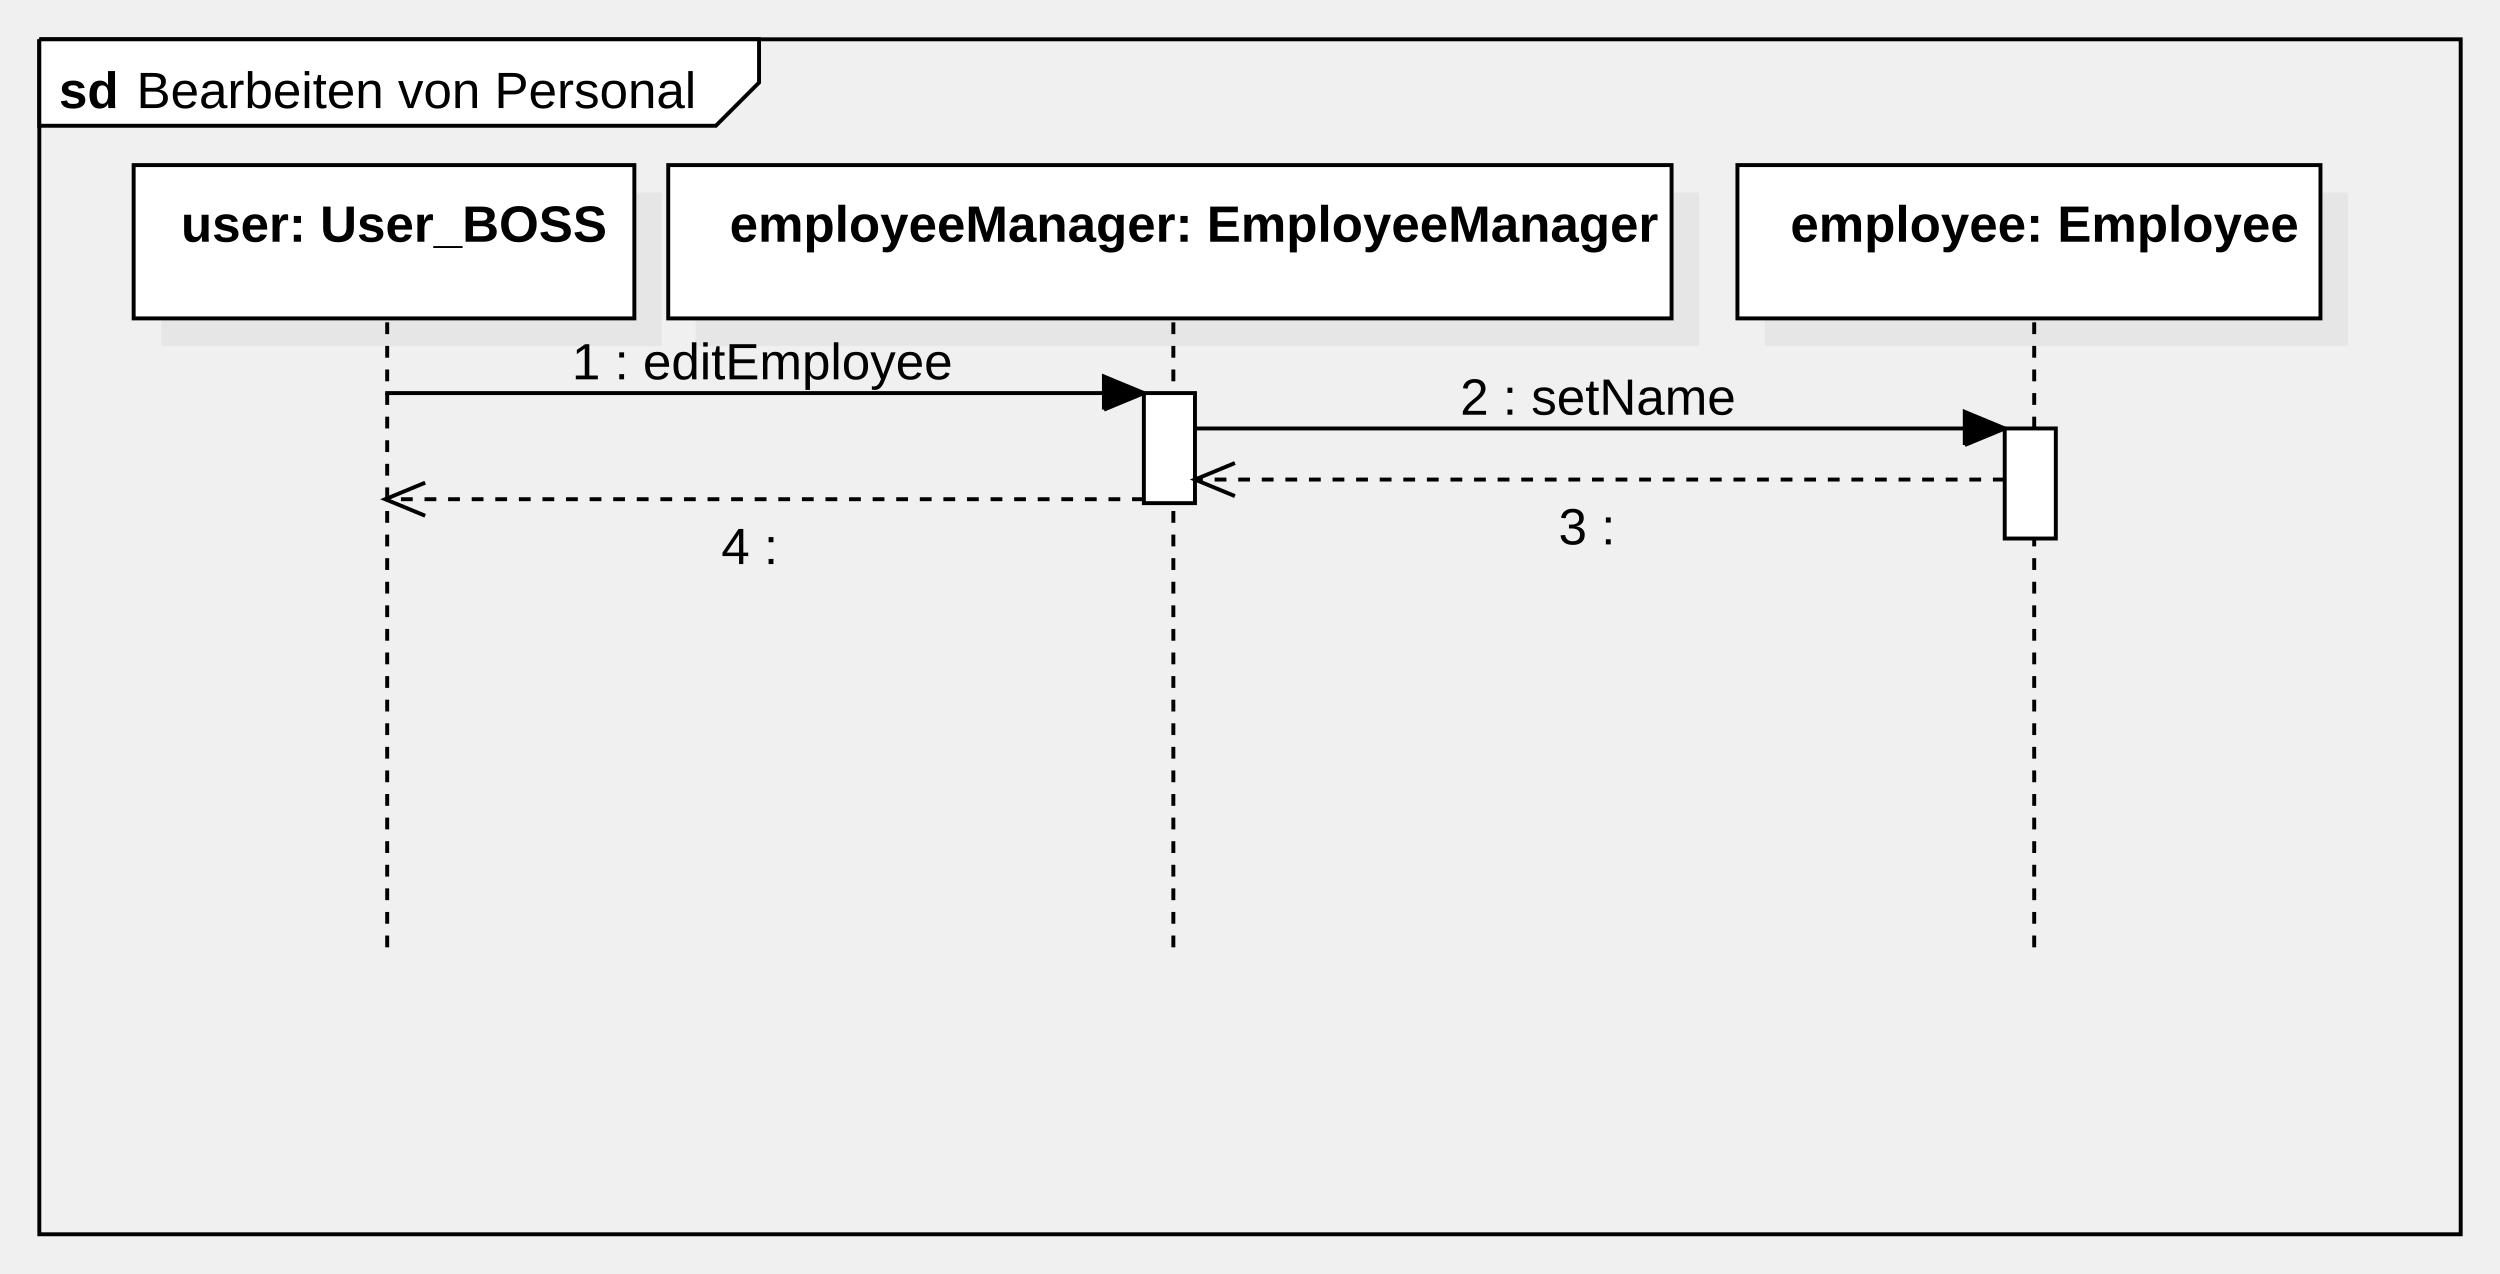
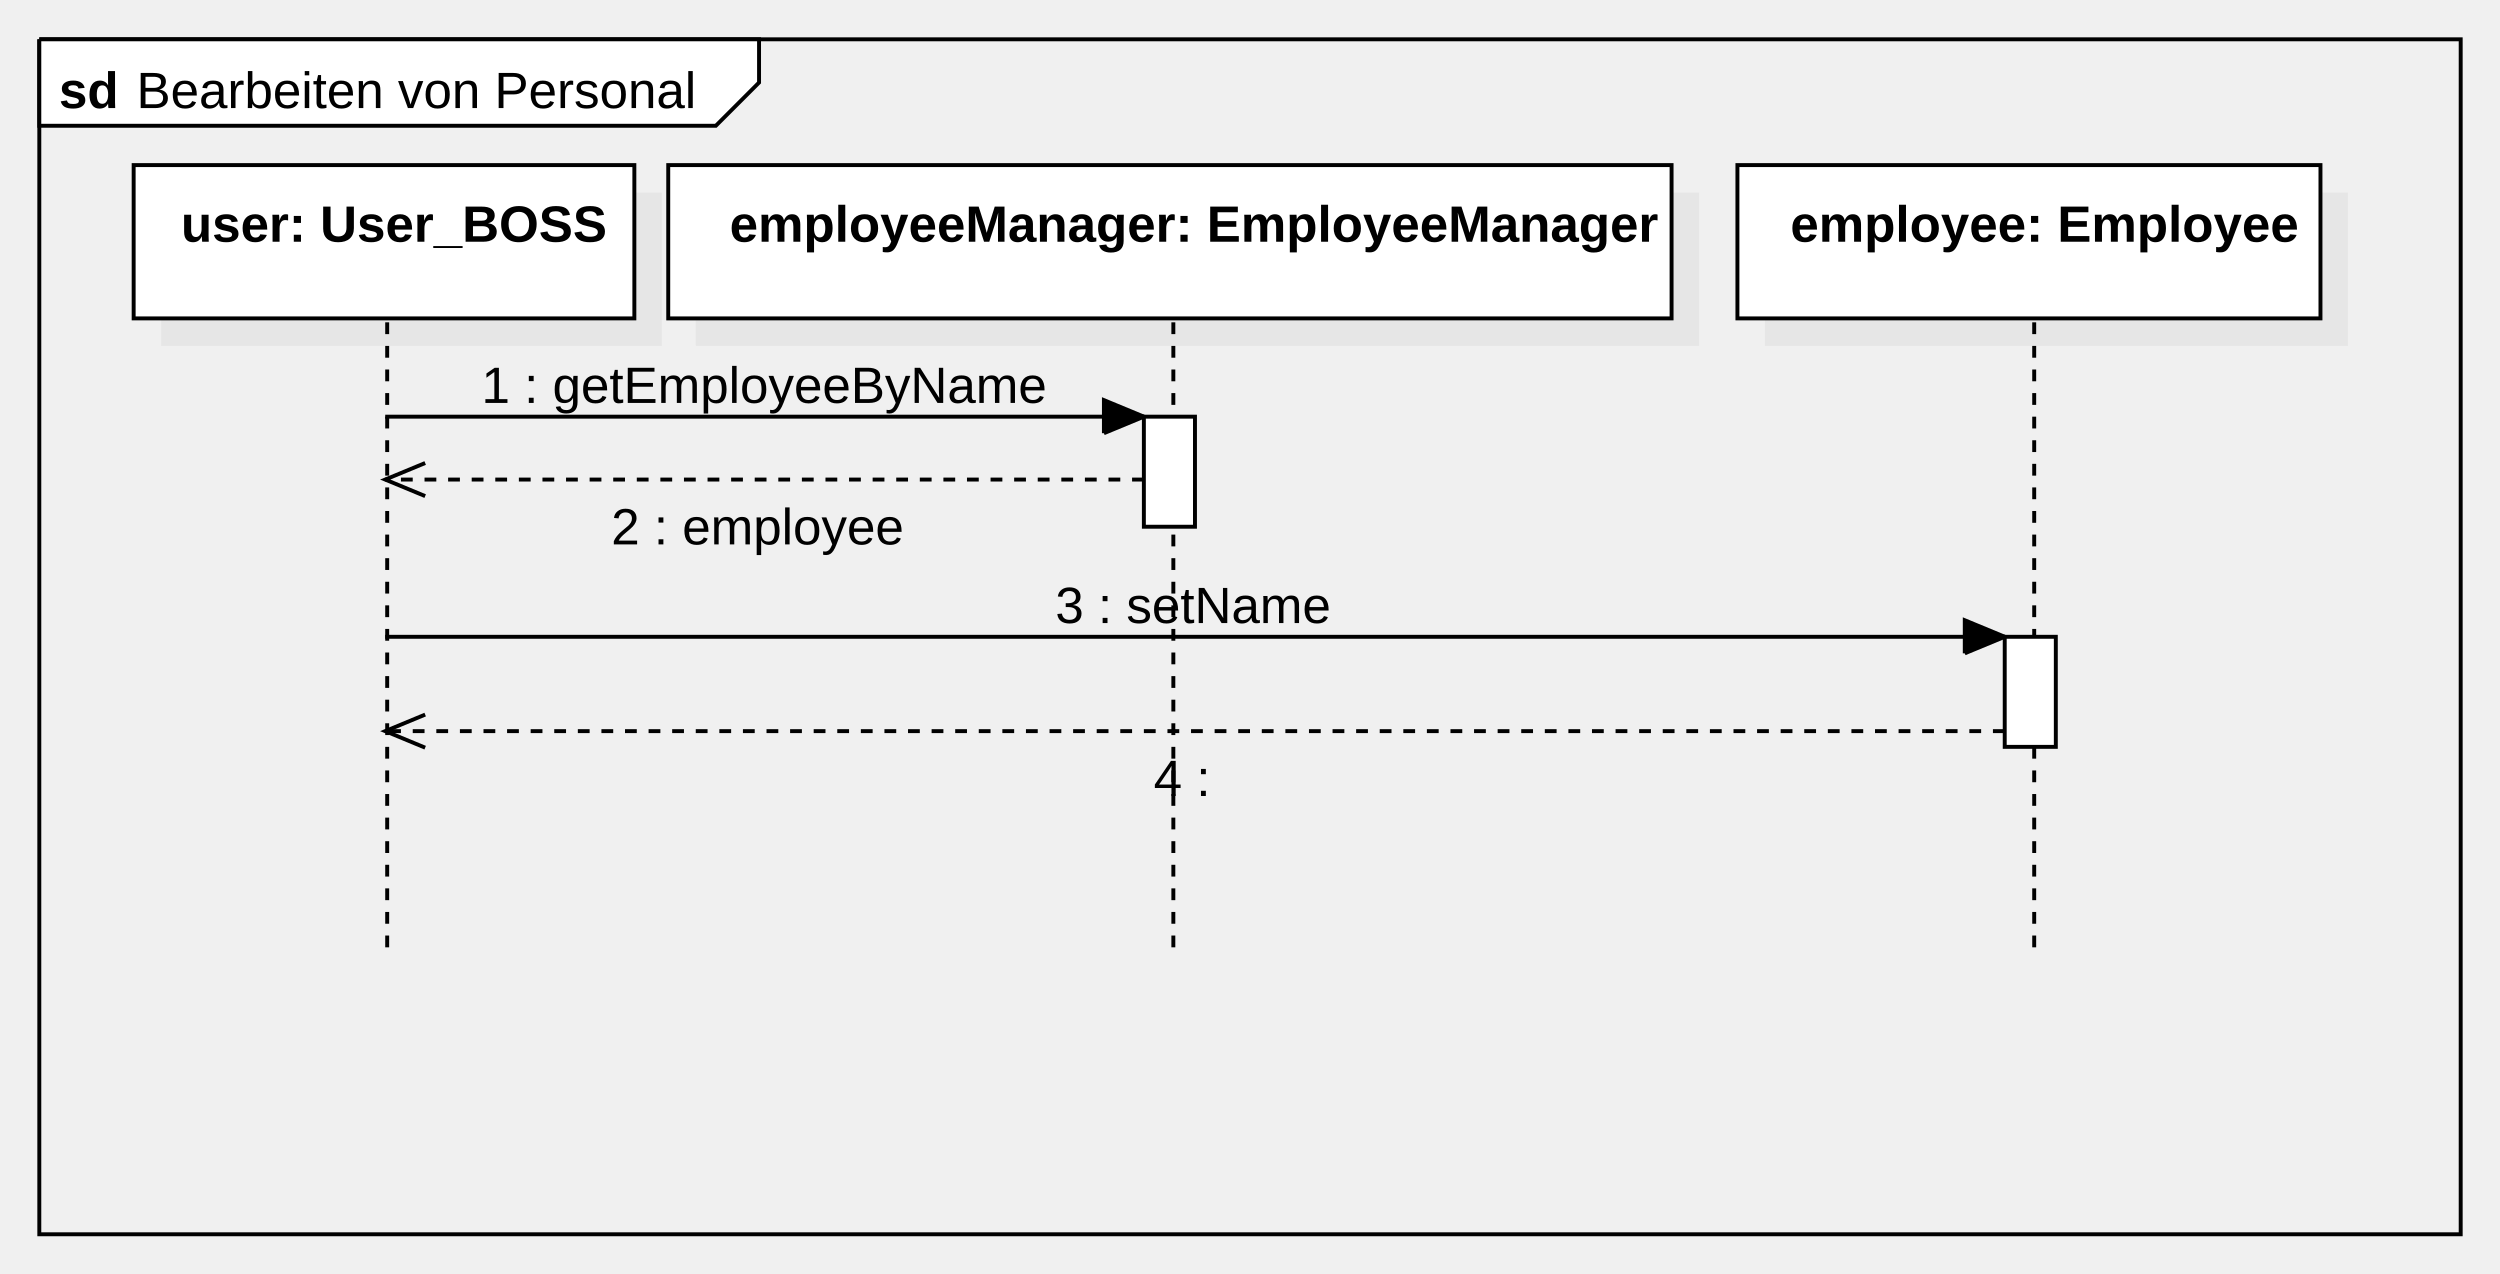
<svg xmlns="http://www.w3.org/2000/svg" version="1.1" width="636" height="324">
  <defs />
  <g>
    <g transform="translate(2,2) scale(1,1)">
      <path fill="none" stroke="#000000" d="M 8 8 L 624 8 L 624 312 L 8 312 L 8 8" stroke-miterlimit="10" />
    </g>
    <g transform="translate(2,2) scale(1,1)">
      <path fill="#ffffff" stroke="none" d="M 8 8 L 8 30 L 180.102 30 L 191.102 19 L 191.102 8 L 8 8" />
    </g>
    <g transform="translate(2,2) scale(1,1)">
      <path fill="none" stroke="#000000" d="M 8 8 L 8 30 L 180.102 30 L 191.102 19 L 191.102 8 L 8 8 L 8 8" stroke-miterlimit="10" />
    </g>
    <g transform="translate(2,2) scale(1,1)">
      <g>
        <path fill="none" stroke="none" />
        <text fill="#000000" stroke="none" font-family="Arial" font-size="13px" font-style="normal" font-weight="normal" text-decoration="none" x="32.73" y="25.5">Bearbeiten von Personal</text>
      </g>
    </g>
    <g transform="translate(2,2) scale(1,1)">
      <g>
        <path fill="none" stroke="none" />
        <text fill="#000000" stroke="none" font-family="Arial" font-size="13px" font-style="normal" font-weight="bold" text-decoration="none" x="13" y="25.5">sd</text>
      </g>
    </g>
    <g transform="translate(2,2) scale(1,1)">
      <rect fill="#C0C0C0" stroke="none" x="39" y="47" width="127.38" height="39" opacity="0.2" />
    </g>
    <g transform="translate(2,2) scale(1,1)">
      <rect fill="#ffffff" stroke="none" x="32" y="40" width="127.38" height="39" />
    </g>
    <g transform="translate(2,2) scale(1,1)">
      <path fill="none" stroke="#000000" d="M 32 40 L 159.38 40 L 159.38 79 L 32 79 L 32 40 Z Z" stroke-miterlimit="10" />
    </g>
    <g transform="translate(2,2) scale(1,1)">
      <g>
        <path fill="none" stroke="none" />
        <text fill="#000000" stroke="none" font-family="Arial" font-size="13px" font-style="normal" font-weight="bold" text-decoration="none" x="44.033" y="59.5">user: User_BOSS</text>
      </g>
    </g>
    <g transform="translate(2,2) scale(1,1)">
      <path fill="none" stroke="#000000" d="M 96.5 80 L 96.5 239" stroke-miterlimit="10" stroke-dasharray="3" />
    </g>
    <g transform="translate(2,2) scale(1,1)">
      <rect fill="#C0C0C0" stroke="none" x="175" y="47" width="255.247" height="39" opacity="0.2" />
    </g>
    <g transform="translate(2,2) scale(1,1)">
      <rect fill="#ffffff" stroke="none" x="168" y="40" width="255.247" height="39" />
    </g>
    <g transform="translate(2,2) scale(1,1)">
      <path fill="none" stroke="#000000" d="M 168 40 L 423.247 40 L 423.247 79 L 168 79 L 168 40 Z Z" stroke-miterlimit="10" />
    </g>
    <g transform="translate(2,2) scale(1,1)">
      <g>
        <path fill="none" stroke="none" />
        <text fill="#000000" stroke="none" font-family="Arial" font-size="13px" font-style="normal" font-weight="bold" text-decoration="none" x="183.616" y="59.5">employeeManager: EmployeeManager</text>
      </g>
    </g>
    <g transform="translate(2,2) scale(1,1)">
      <path fill="none" stroke="#000000" d="M 296.5 80 L 296.5 239" stroke-miterlimit="10" stroke-dasharray="3" />
    </g>
    <g transform="translate(2,2) scale(1,1)">
      <rect fill="#C0C0C0" stroke="none" x="447" y="47" width="148.327" height="39" opacity="0.2" />
    </g>
    <g transform="translate(2,2) scale(1,1)">
      <rect fill="#ffffff" stroke="none" x="440" y="40" width="148.327" height="39" />
    </g>
    <g transform="translate(2,2) scale(1,1)">
      <path fill="none" stroke="#000000" d="M 440 40 L 588.327 40 L 588.327 79 L 440 79 L 440 40 Z Z" stroke-miterlimit="10" />
    </g>
    <g transform="translate(2,2) scale(1,1)">
      <g>
        <path fill="none" stroke="none" />
        <text fill="#000000" stroke="none" font-family="Arial" font-size="13px" font-style="normal" font-weight="bold" text-decoration="none" x="453.464" y="59.5">employee: Employee</text>
      </g>
    </g>
    <g transform="translate(2,2) scale(1,1)">
      <path fill="none" stroke="#000000" d="M 515.5 80 L 515.5 239" stroke-miterlimit="10" stroke-dasharray="3" />
    </g>
    <g transform="translate(2,2) scale(1,1)">
-       <path fill="none" stroke="#000000" d="M 96 98 L 289 98" stroke-miterlimit="10" />
+       <path fill="none" stroke="#000000" d="M 96 104 L 289 104" stroke-miterlimit="10" />
    </g>
    <g transform="translate(2,2) scale(1,1)">
-       <path fill="#000000" stroke="none" d="M 278.837 102.21 L 289 98 L 278.837 93.79" />
+       <path fill="#000000" stroke="none" d="M 278.837 108.21 L 289 104 L 278.837 99.79" />
    </g>
    <g transform="translate(2,2) scale(1,1)">
-       <path fill="none" stroke="#000000" d="M 278.837 102.21 L 289 98 L 278.837 93.79 L 278.837 102.21" stroke-miterlimit="10" />
+       <path fill="none" stroke="#000000" d="M 278.837 108.21 L 289 104 L 278.837 99.79 L 278.837 108.21" stroke-miterlimit="10" />
    </g>
    <g transform="translate(2,2) scale(1,1)">
      <g>
        <path fill="none" stroke="none" />
-         <text fill="#000000" stroke="none" font-family="Arial" font-size="13px" font-style="normal" font-weight="normal" text-decoration="none" x="143.5" y="94.5">1 : editEmployee</text>
+         <text fill="#000000" stroke="none" font-family="Arial" font-size="13px" font-style="normal" font-weight="normal" text-decoration="none" x="120.5" y="100.5">1 : getEmployeeByName</text>
      </g>
    </g>
    <g transform="translate(2,2) scale(1,1)">
-       <rect fill="#ffffff" stroke="none" x="289" y="98" width="13" height="28" />
+       <rect fill="#ffffff" stroke="none" x="289" y="104" width="13" height="28" />
    </g>
    <g transform="translate(2,2) scale(1,1)">
-       <path fill="none" stroke="#000000" d="M 289 98 L 302 98 L 302 126 L 289 126 L 289 98 Z Z" stroke-miterlimit="10" />
+       <path fill="none" stroke="#000000" d="M 289 104 L 302 104 L 302 132 L 289 132 L 289 104 Z Z" stroke-miterlimit="10" />
    </g>
    <g transform="translate(2,2) scale(1,1)">
-       <path fill="none" stroke="#000000" d="M 302 107 L 508 107" stroke-miterlimit="10" />
+       <path fill="none" stroke="#000000" d="M 289 120 L 96 120" stroke-miterlimit="10" stroke-dasharray="3" />
    </g>
    <g transform="translate(2,2) scale(1,1)">
-       <path fill="#000000" stroke="none" d="M 497.837 111.21 L 508 107 L 497.837 102.79" />
-     </g>
-     <g transform="translate(2,2) scale(1,1)">
-       <path fill="none" stroke="#000000" d="M 497.837 111.21 L 508 107 L 497.837 102.79 L 497.837 111.21" stroke-miterlimit="10" />
+       <path fill="none" stroke="#000000" d="M 106.163 115.79 L 96 120 L 106.163 124.21" stroke-miterlimit="10" />
    </g>
    <g transform="translate(2,2) scale(1,1)">
      <g>
        <path fill="none" stroke="none" />
-         <text fill="#000000" stroke="none" font-family="Arial" font-size="13px" font-style="normal" font-weight="normal" text-decoration="none" x="369.48" y="103.5">2 : setName</text>
+         <text fill="#000000" stroke="none" font-family="Arial" font-size="13px" font-style="normal" font-weight="normal" text-decoration="none" x="153.5" y="136.5">2 : employee</text>
      </g>
    </g>
    <g transform="translate(2,2) scale(1,1)">
-       <rect fill="#ffffff" stroke="none" x="508" y="107" width="13" height="28" />
+       <path fill="none" stroke="#000000" d="M 96 160 L 508 160" stroke-miterlimit="10" />
    </g>
    <g transform="translate(2,2) scale(1,1)">
-       <path fill="none" stroke="#000000" d="M 508 107 L 521 107 L 521 135 L 508 135 L 508 107 Z Z" stroke-miterlimit="10" />
+       <path fill="#000000" stroke="none" d="M 497.837 164.21 L 508 160 L 497.837 155.79" />
    </g>
    <g transform="translate(2,2) scale(1,1)">
-       <path fill="none" stroke="#000000" d="M 508 120 L 302 120" stroke-miterlimit="10" stroke-dasharray="3" />
-     </g>
-     <g transform="translate(2,2) scale(1,1)">
-       <path fill="none" stroke="#000000" d="M 312.163 115.79 L 302 120 L 312.163 124.21" stroke-miterlimit="10" />
+       <path fill="none" stroke="#000000" d="M 497.837 164.21 L 508 160 L 497.837 155.79 L 497.837 164.21" stroke-miterlimit="10" />
    </g>
    <g transform="translate(2,2) scale(1,1)">
      <g>
        <path fill="none" stroke="none" />
-         <text fill="#000000" stroke="none" font-family="Arial" font-size="13px" font-style="normal" font-weight="normal" text-decoration="none" x="394.5" y="136.5">3 : </text>
+         <text fill="#000000" stroke="none" font-family="Arial" font-size="13px" font-style="normal" font-weight="normal" text-decoration="none" x="266.48" y="156.5">3 : setName</text>
      </g>
    </g>
    <g transform="translate(2,2) scale(1,1)">
-       <path fill="none" stroke="#000000" d="M 289 125 L 96 125" stroke-miterlimit="10" stroke-dasharray="3" />
+       <rect fill="#ffffff" stroke="none" x="508" y="160" width="13" height="28" />
    </g>
    <g transform="translate(2,2) scale(1,1)">
-       <path fill="none" stroke="#000000" d="M 106.163 120.79 L 96 125 L 106.163 129.21" stroke-miterlimit="10" />
+       <path fill="none" stroke="#000000" d="M 508 160 L 521 160 L 521 188 L 508 188 L 508 160 Z Z" stroke-miterlimit="10" />
+     </g>
+     <g transform="translate(2,2) scale(1,1)">
+       <path fill="none" stroke="#000000" d="M 508 184 L 96 184" stroke-miterlimit="10" stroke-dasharray="3" />
+     </g>
+     <g transform="translate(2,2) scale(1,1)">
+       <path fill="none" stroke="#000000" d="M 106.163 179.79 L 96 184 L 106.163 188.21" stroke-miterlimit="10" />
    </g>
    <g transform="translate(2,2) scale(1,1)">
      <g>
        <path fill="none" stroke="none" />
-         <text fill="#000000" stroke="none" font-family="Arial" font-size="13px" font-style="normal" font-weight="normal" text-decoration="none" x="181.5" y="141.5">4 : </text>
+         <text fill="#000000" stroke="none" font-family="Arial" font-size="13px" font-style="normal" font-weight="normal" text-decoration="none" x="291.5" y="200.5">4 : </text>
      </g>
    </g>
  </g>
</svg>
